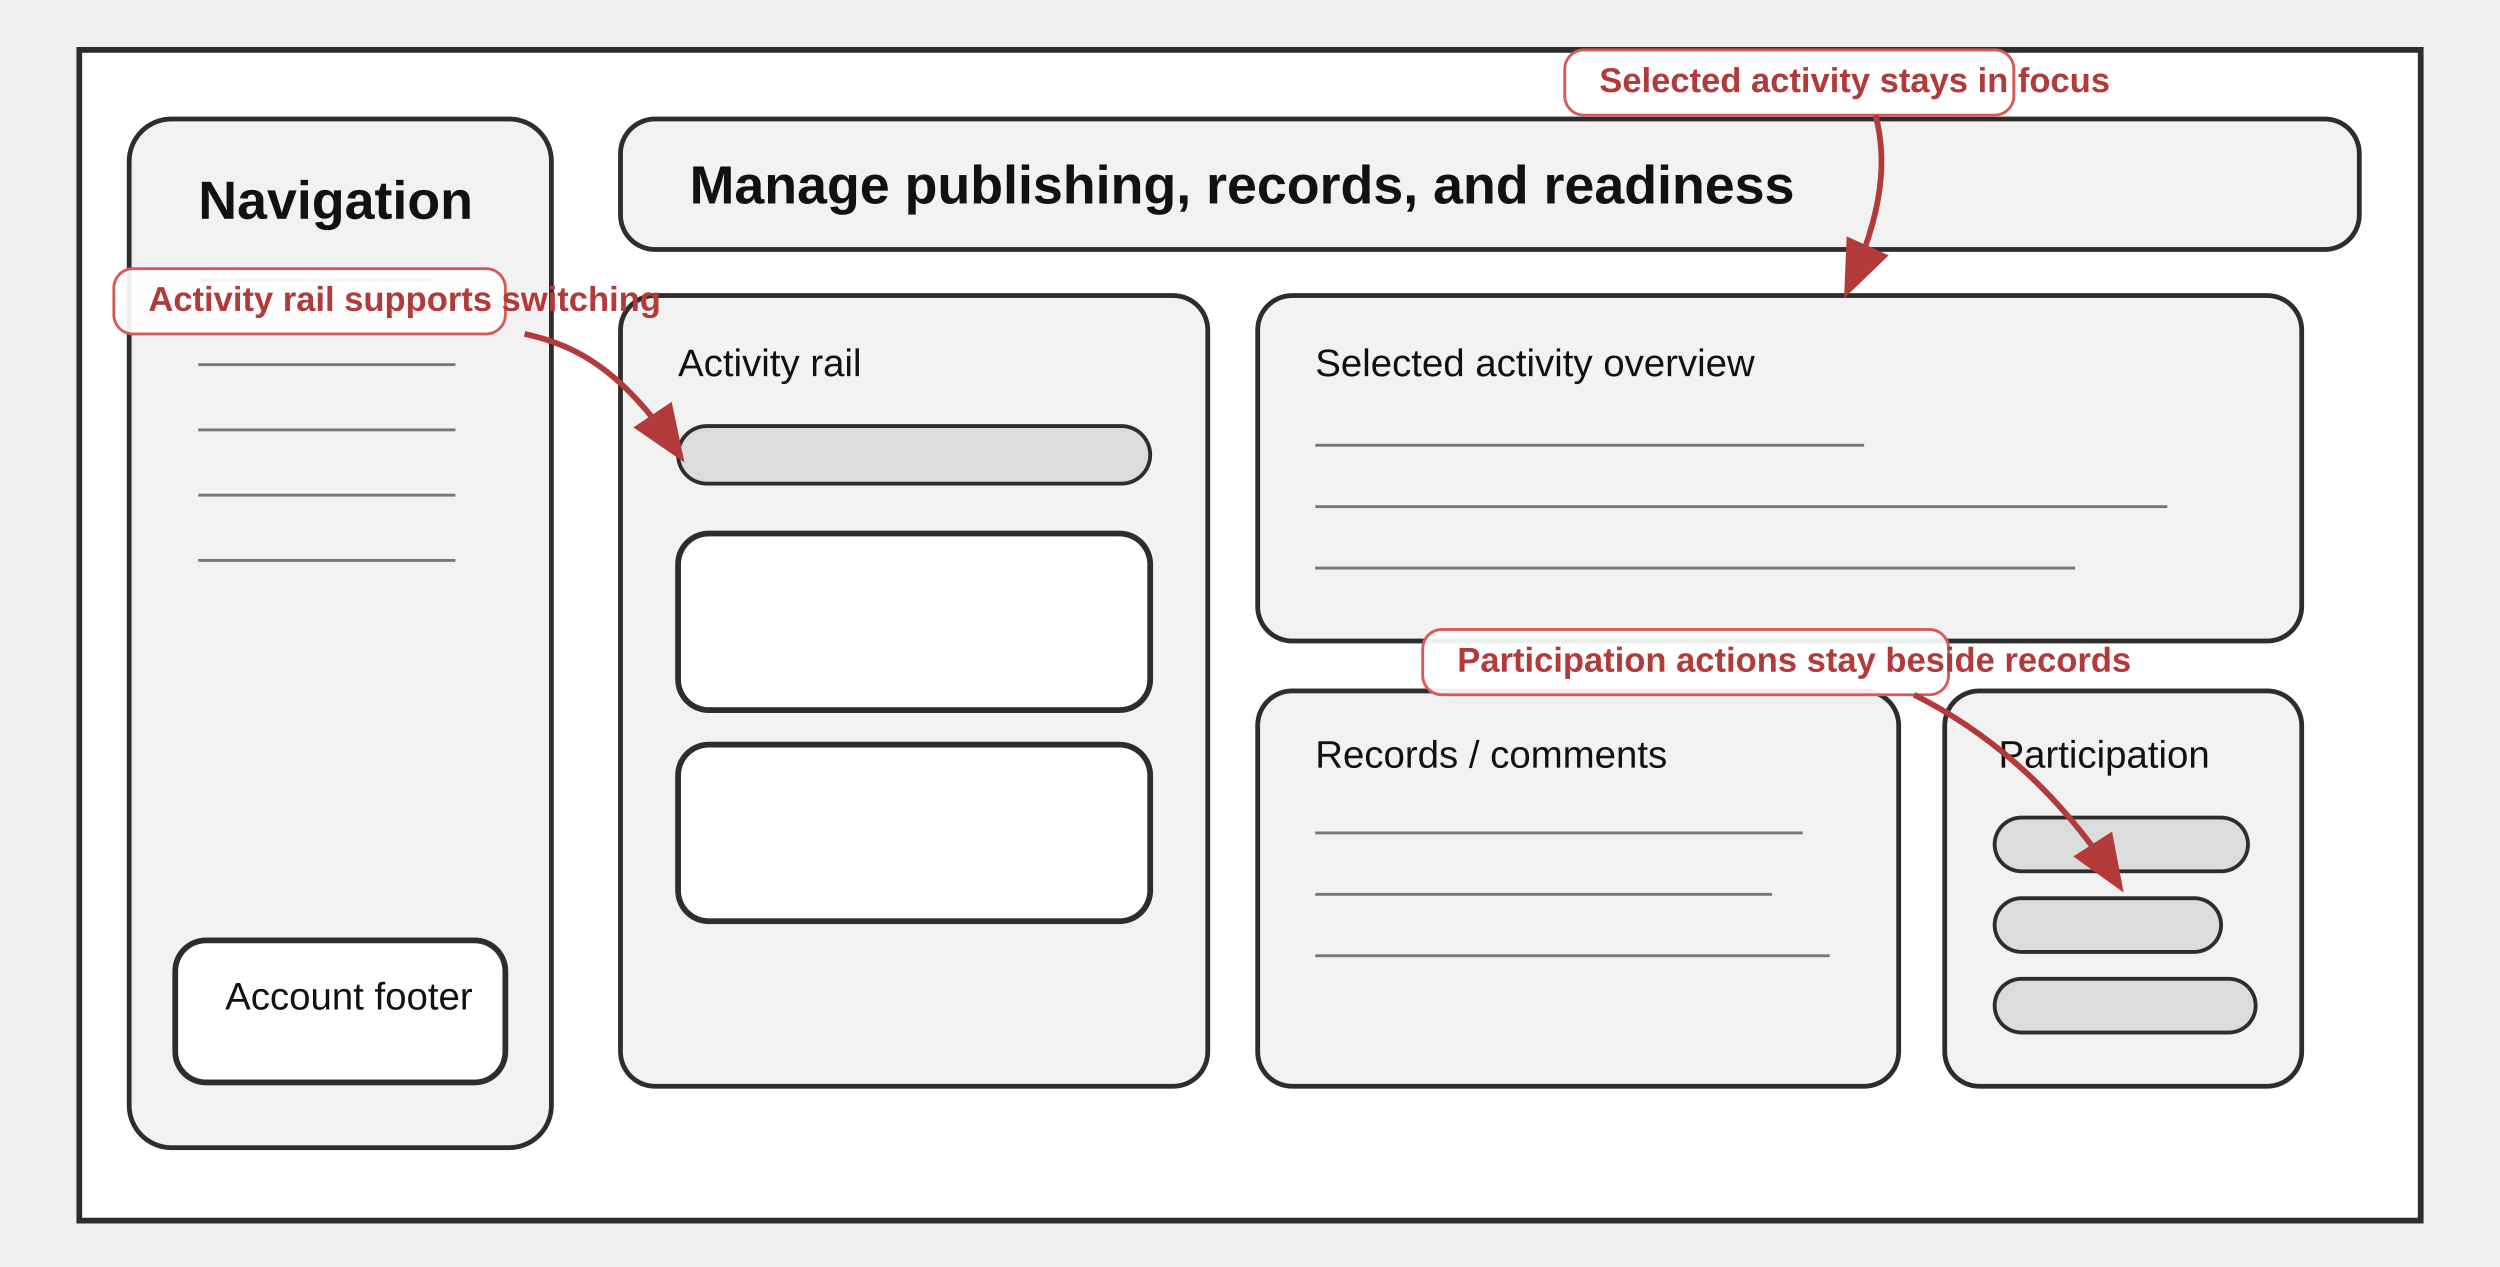
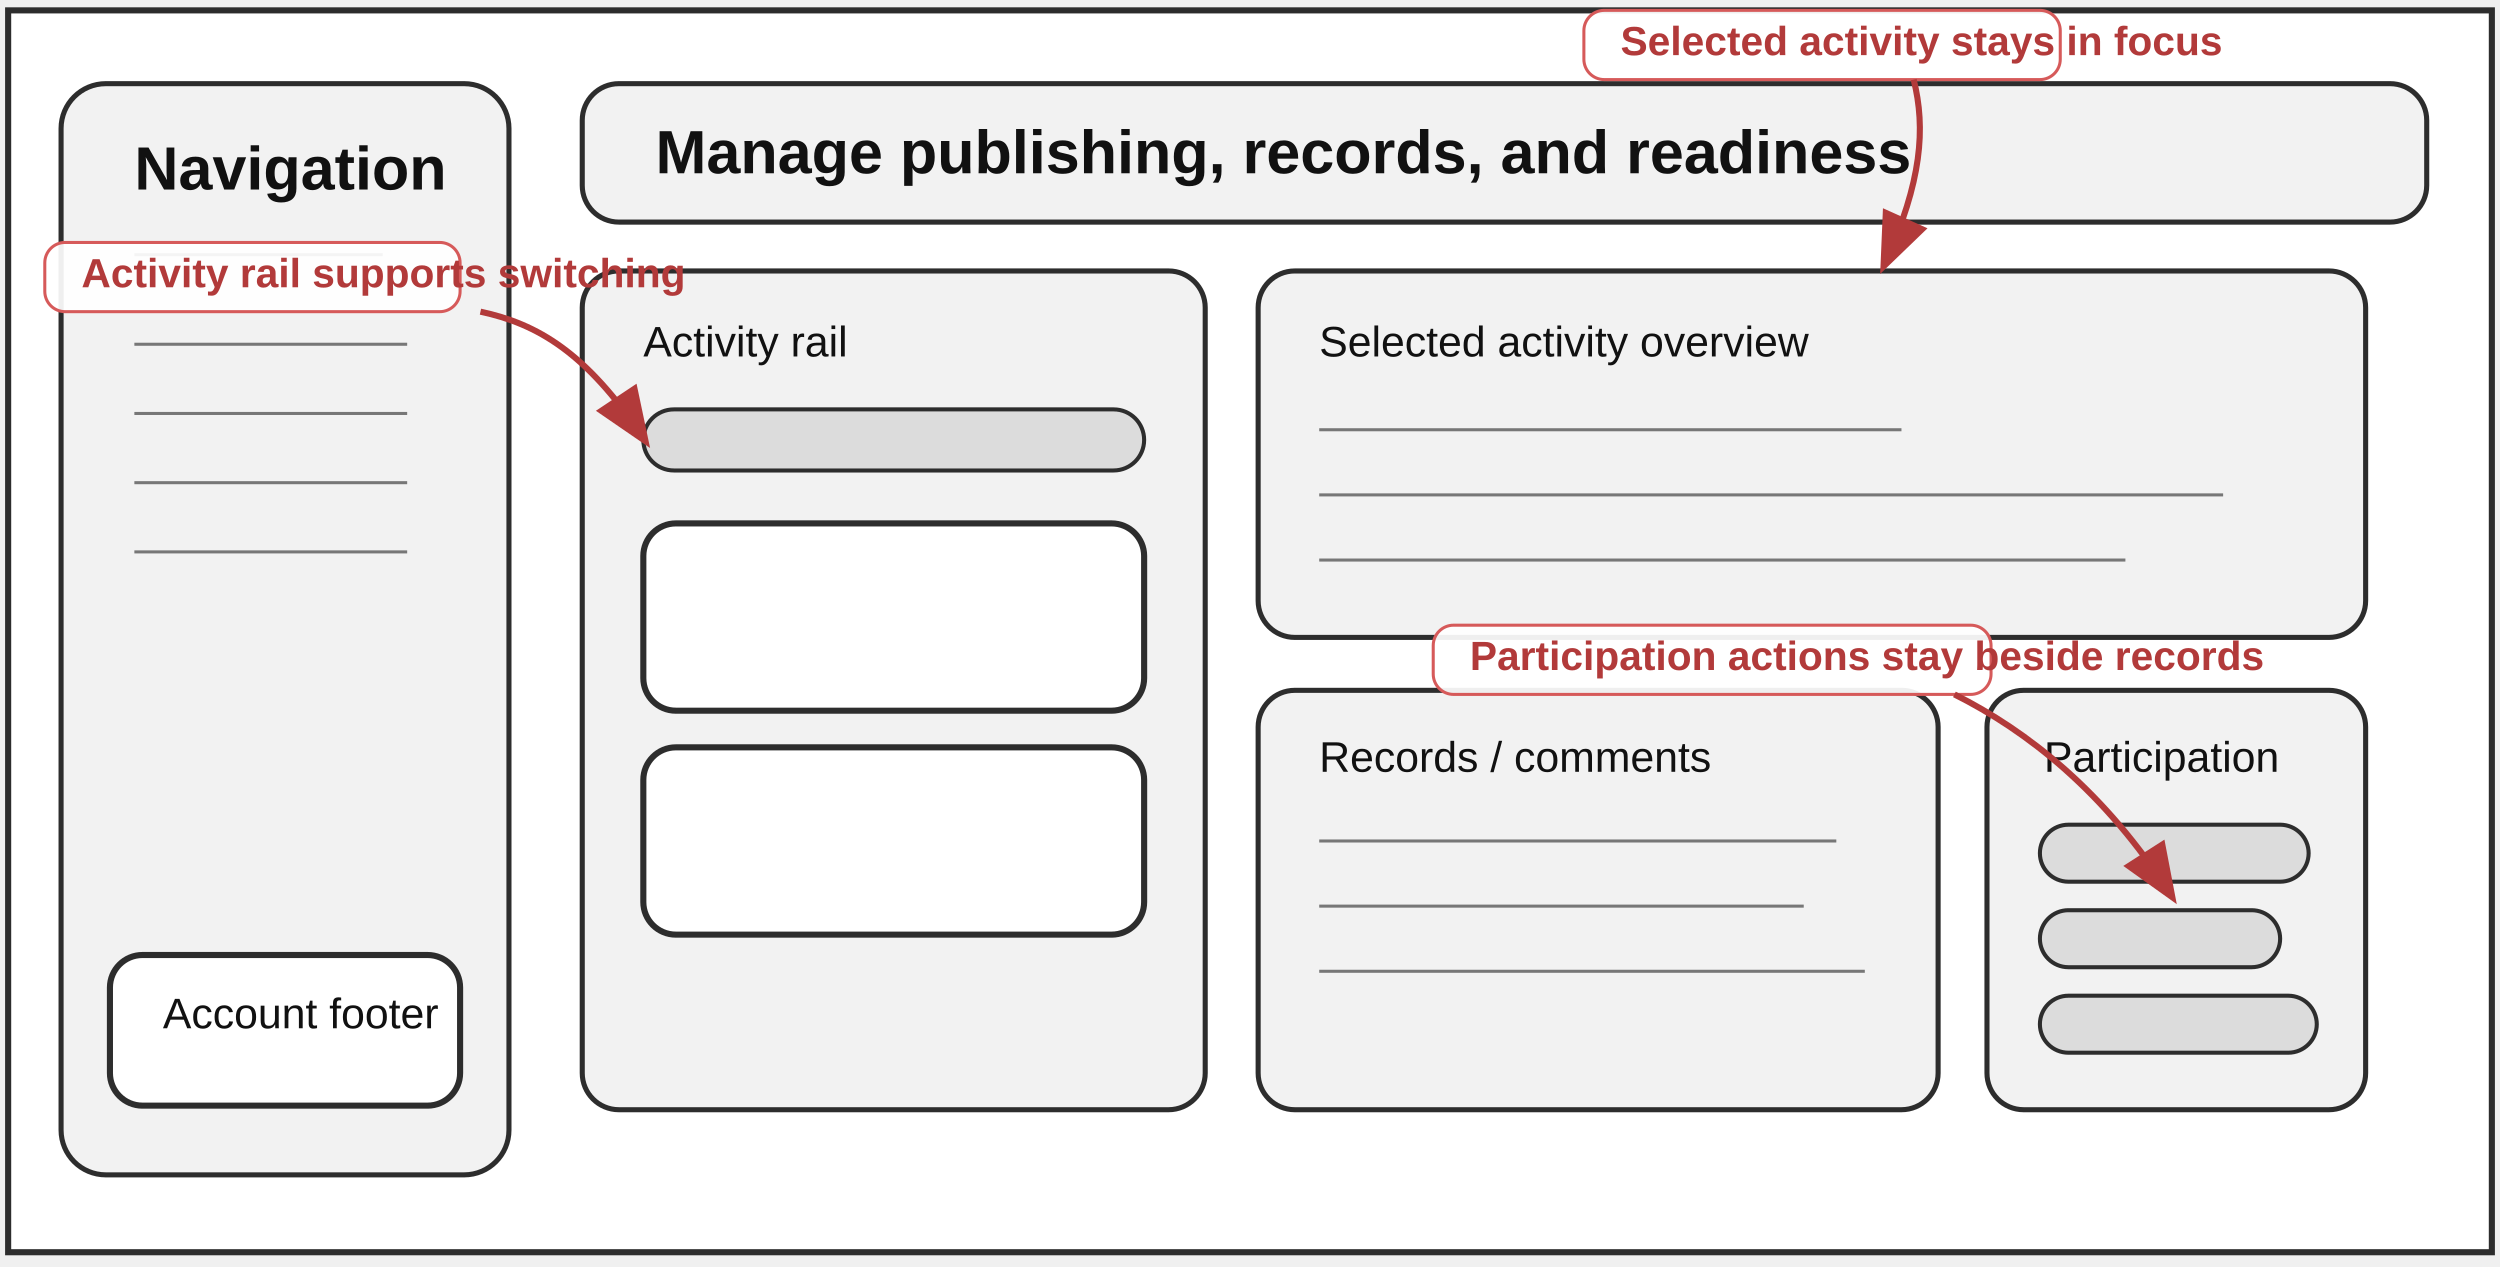
- <svg xmlns="http://www.w3.org/2000/svg" width="1500" height="760" viewBox="140 70 1280 660">
+ <svg xmlns="http://www.w3.org/2000/svg" width="1500" height="760" viewBox="166 92 1228 620">
  <defs>
    <style>
      .frame { fill: #ffffff; stroke: #2d2d2d; stroke-width: 3; }
      .panel { fill: #f2f2f2; stroke: #2d2d2d; stroke-width: 2.5; }
      .soft { fill: #dcdcdc; stroke: #2d2d2d; stroke-width: 2; }
      .muted { stroke: #777; stroke-width: 1.5; }
      .label-box { fill: rgba(255,255,255,0.92); stroke: #d65a5a; stroke-width: 1.5; rx: 10; }
-       .label { font-family: 'Helvetica Neue', Arial, sans-serif; font-size: 18px; font-weight: 600; fill: #b23a3a; }
+       .label { font-family: 'Helvetica Neue', Arial, sans-serif; font-size: 20px; font-weight: 600; fill: #b23a3a; }
      .caption { font-family: 'Times New Roman', serif; font-size: 28px; fill: #7c7c7c; font-style: italic; }
-       .ui { font-family: 'Helvetica Neue', Arial, sans-serif; font-size: 20px; fill: #111; }
-       .title { font-family: 'Helvetica Neue', Arial, sans-serif; font-size: 28px; fill: #111; font-weight: 600; }
-       .tiny { font-family: 'Helvetica Neue', Arial, sans-serif; font-size: 16px; fill: #666; }
+       .ui { font-family: 'Helvetica Neue', Arial, sans-serif; font-size: 21px; fill: #111; }
+       .title { font-family: 'Helvetica Neue', Arial, sans-serif; font-size: 30px; fill: #111; font-weight: 600; }
+       .tiny { font-family: 'Helvetica Neue', Arial, sans-serif; font-size: 17px; fill: #666; }
      .arrow { stroke: #b23a3a; stroke-width: 3; fill: none; marker-end: url(#arrowhead); }
    </style>
    <marker id="arrowhead" markerWidth="10" markerHeight="8" refX="8" refY="4" orient="auto">
      <polygon points="0,0 10,4 0,8" fill="#b23a3a" />
    </marker>
  </defs>
  <rect x="170" y="96" width="1220" height="610" class="frame" />
  <rect x="196" y="132" width="220" height="536" rx="22" class="panel" />
  <text x="232" y="184" class="title">Navigation</text>
  <line x1="232" y1="216" x2="354" y2="216" class="muted" />
  <line x1="232" y1="260" x2="366" y2="260" class="muted" />
  <line x1="232" y1="294" x2="366" y2="294" class="muted" />
  <line x1="232" y1="328" x2="366" y2="328" class="muted" />
  <line x1="232" y1="362" x2="366" y2="362" class="muted" />
  <rect x="220" y="560" width="172" height="74" rx="16" class="frame" />
  <text x="246" y="596" class="ui">Account footer</text>
  <rect x="452" y="132" width="906" height="68" rx="18" class="panel" />
  <text x="488" y="176" class="title">Manage publishing, records, and readiness</text>
  <rect x="452" y="224" width="306" height="412" rx="18" class="panel" />
  <text x="482" y="266" class="ui">Activity rail</text>
  <rect x="482" y="292" width="246" height="30" rx="15" class="soft" />
  <rect x="482" y="348" width="246" height="92" rx="16" class="frame" />
  <rect x="482" y="458" width="246" height="92" rx="16" class="frame" />
  <rect x="784" y="224" width="544" height="180" rx="18" class="panel" />
  <text x="814" y="266" class="ui">Selected activity overview</text>
  <line x1="814" y1="302" x2="1100" y2="302" class="muted" />
  <line x1="814" y1="334" x2="1258" y2="334" class="muted" />
  <line x1="814" y1="366" x2="1210" y2="366" class="muted" />
  <rect x="784" y="430" width="334" height="206" rx="18" class="panel" />
  <text x="814" y="470" class="ui">Records / comments</text>
  <line x1="814" y1="504" x2="1068" y2="504" class="muted" />
  <line x1="814" y1="536" x2="1052" y2="536" class="muted" />
  <line x1="814" y1="568" x2="1082" y2="568" class="muted" />
  <rect x="1142" y="430" width="186" height="206" rx="18" class="panel" />
  <text x="1170" y="470" class="ui">Participation</text>
  <rect x="1168" y="496" width="132" height="28" rx="14" class="soft" />
  <rect x="1168" y="538" width="118" height="28" rx="14" class="soft" />
  <rect x="1168" y="580" width="136" height="28" rx="14" class="soft" />
  <rect x="188" y="210" width="204" height="34" class="label-box" />
  <text x="206" y="232" class="label">Activity rail supports switching</text>
  <path d="M 402 244 C 430 250, 454 264, 482 306" class="arrow" />
  <rect x="944" y="96" width="234" height="34" class="label-box" />
  <text x="962" y="118" class="label">Selected activity stays in focus</text>
  <path d="M 1106 130 C 1112 154, 1110 180, 1092 220" class="arrow" />
  <rect x="870" y="398" width="274" height="34" class="label-box" />
  <text x="888" y="420" class="label">Participation actions stay beside records</text>
  <path d="M 1126 432 C 1162 450, 1200 480, 1232 530" class="arrow" />
</svg>
